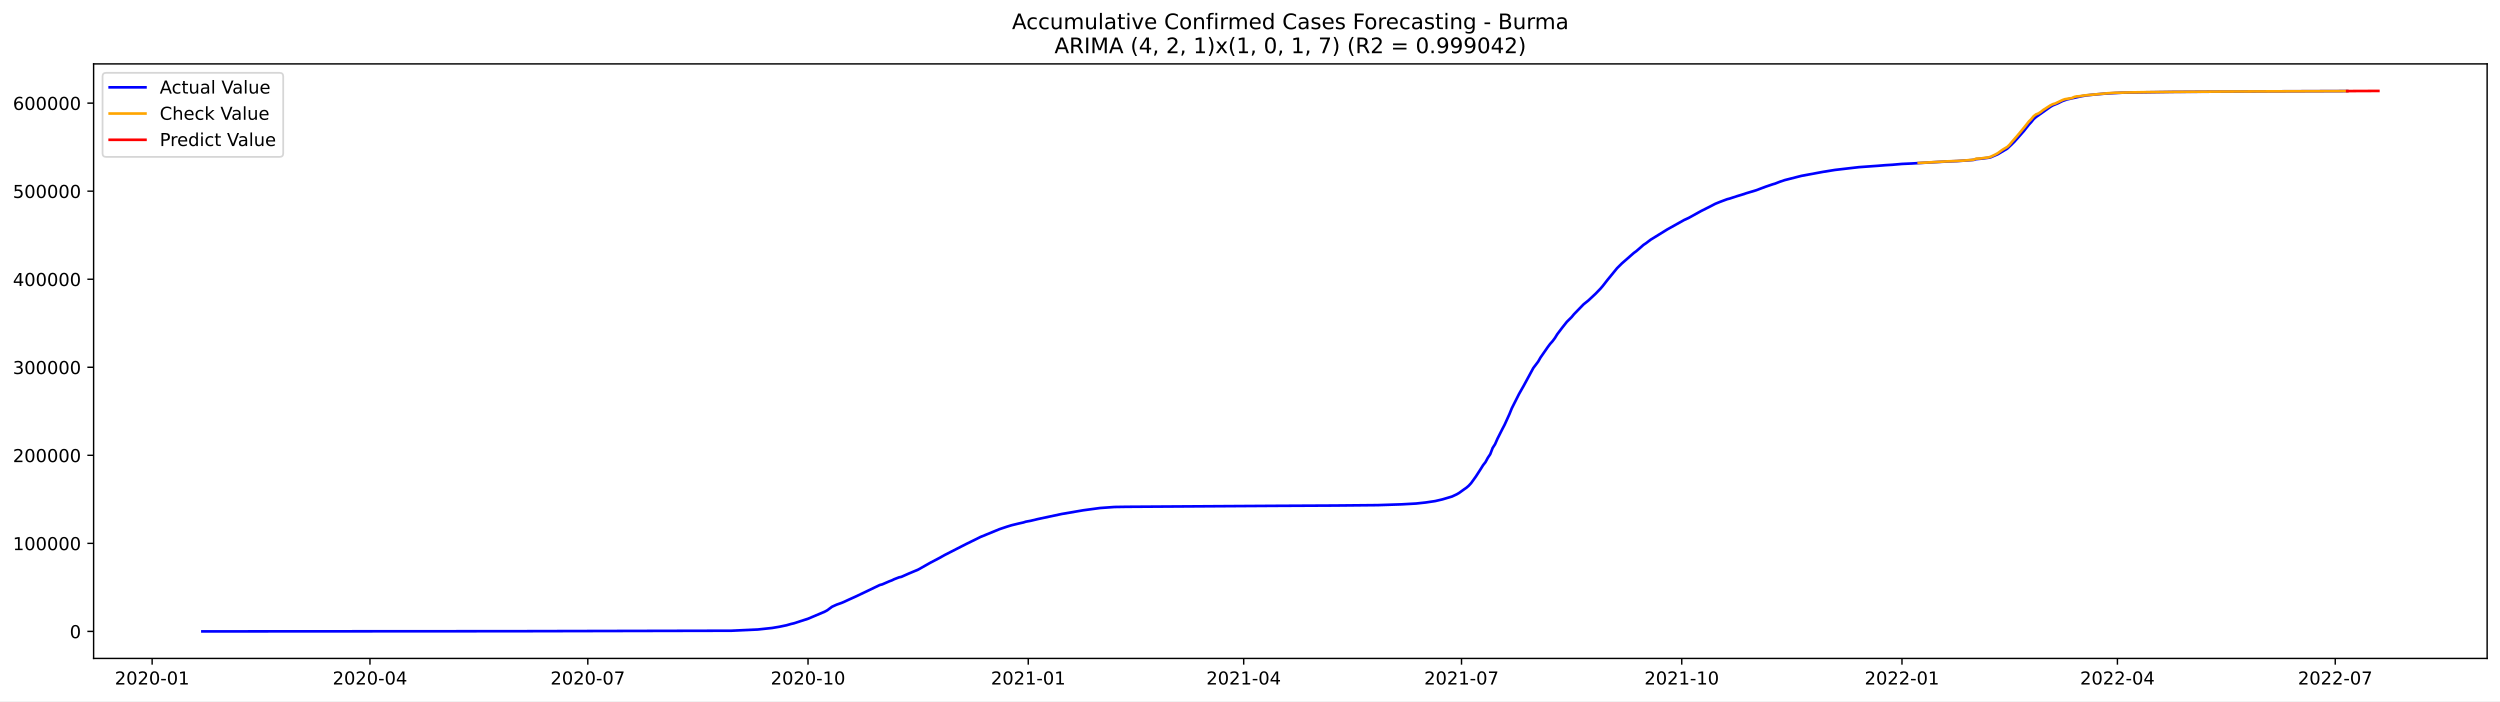
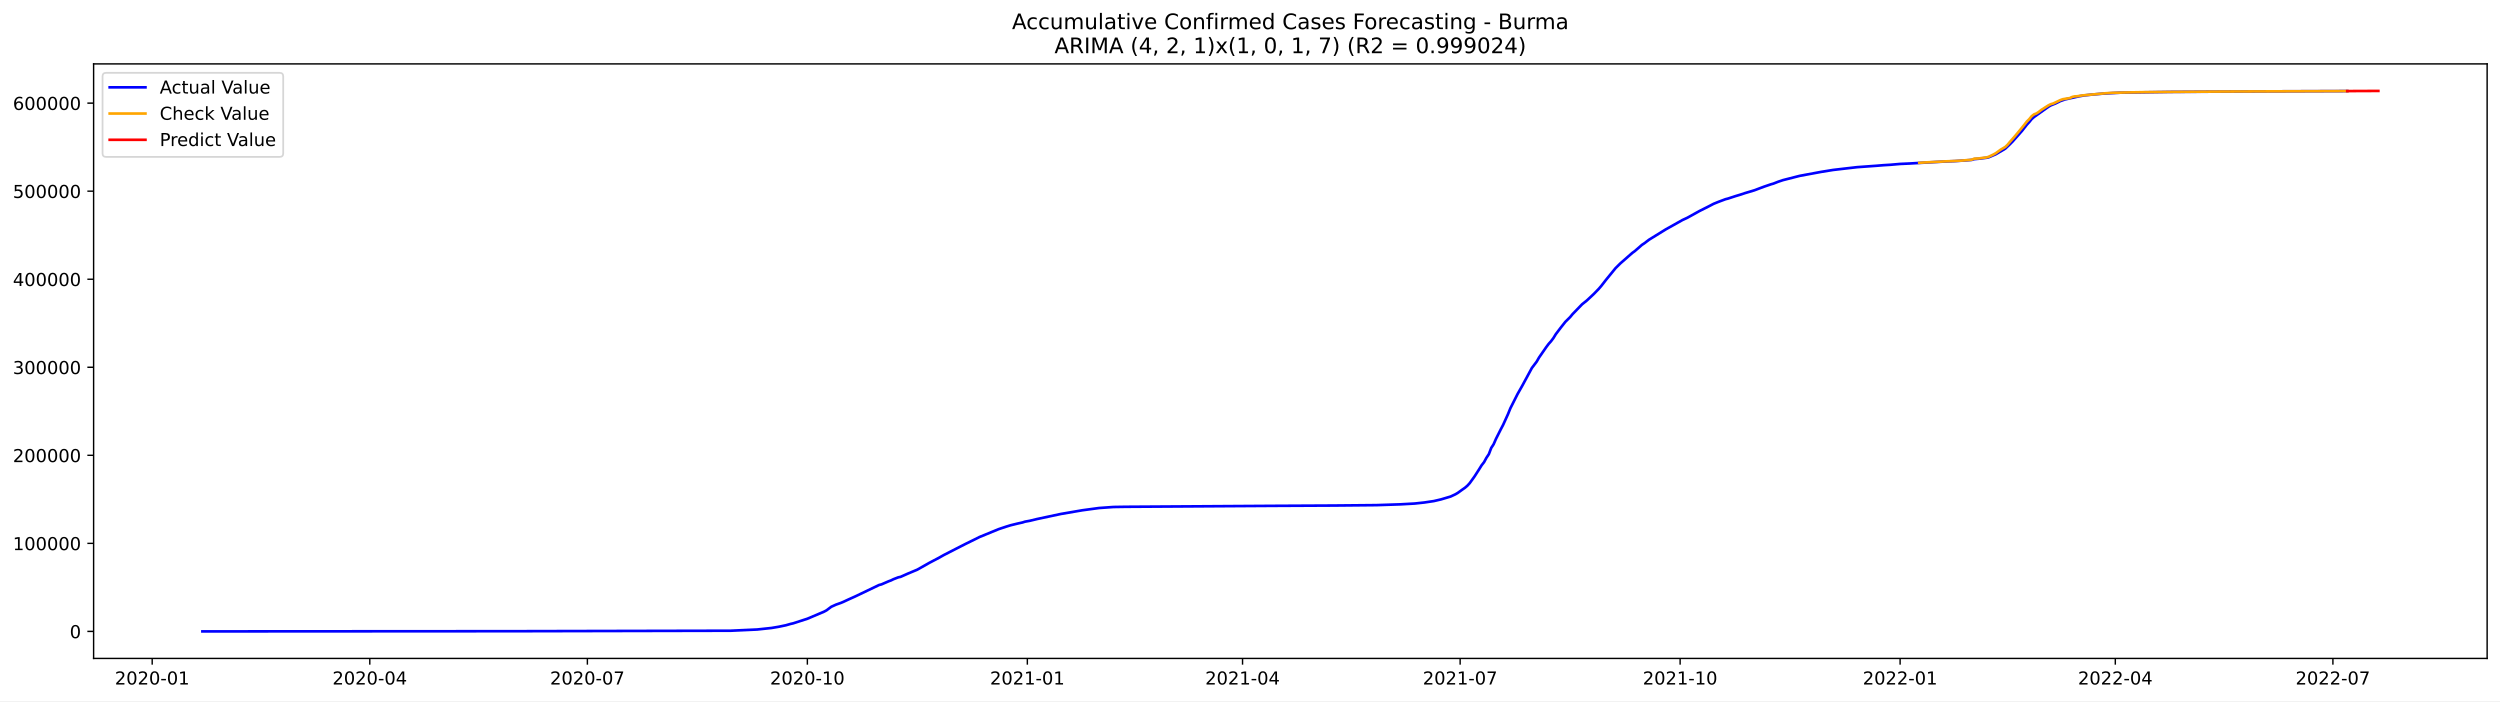
<svg xmlns="http://www.w3.org/2000/svg" xmlns:xlink="http://www.w3.org/1999/xlink" width="1398.775pt" height="392.274pt" viewBox="0 0 1398.775 392.274" version="1.1">
  <defs>
    <style type="text/css">*{stroke-linejoin: round; stroke-linecap: butt}</style>
  </defs>
  <g id="figure_1">
    <g id="patch_1">
      <path d="M 0 392.274  L 1398.775 392.274  L 1398.775 0  L 0 0  z " style="fill: #ffffff" />
    </g>
    <g id="axes_1">
      <g id="patch_2">
        <path d="M 52.375 368.396  L 1391.575 368.396  L 1391.575 35.755  L 52.375 35.755  z " style="fill: #ffffff" />
      </g>
      <g id="matplotlib.axis_1">
        <g id="xtick_1">
          <g id="line2d_1">
            <defs>
-               <path id="m32942de146" d="M 0 0  L 0 3.5  " style="stroke: #000000; stroke-width: 0.8" />
+               <path id="m2b3307a5b1" d="M 0 0  L 0 3.5  " style="stroke: #000000; stroke-width: 0.8" />
            </defs>
            <g>
-               <use xlink:href="#m32942de146" x="85.122" y="368.396" style="stroke: #000000; stroke-width: 0.8" />
+               <use xlink:href="#m2b3307a5b1" x="85.153" y="368.396" style="stroke: #000000; stroke-width: 0.8" />
            </g>
          </g>
          <g id="text_1">
-             <g transform="translate(64.23031 382.9939)scale(0.1 -0.1)">
+             <g transform="translate(64.26122 382.9939)scale(0.1 -0.1)">
              <defs>
                <path id="DejaVuSans-32" d="M 1228 531  L 3431 531  L 3431 0  L 469 0  L 469 531  Q 828 903 1448 1529  Q 2069 2156 2228 2338  Q 2531 2678 2651 2914  Q 2772 3150 2772 3378  Q 2772 3750 2511 3984  Q 2250 4219 1831 4219  Q 1534 4219 1204 4116  Q 875 4013 500 3803  L 500 4441  Q 881 4594 1212 4672  Q 1544 4750 1819 4750  Q 2544 4750 2975 4387  Q 3406 4025 3406 3419  Q 3406 3131 3298 2873  Q 3191 2616 2906 2266  Q 2828 2175 2409 1742  Q 1991 1309 1228 531  z " transform="scale(0.015625)" />
                <path id="DejaVuSans-30" d="M 2034 4250  Q 1547 4250 1301 3770  Q 1056 3291 1056 2328  Q 1056 1369 1301 889  Q 1547 409 2034 409  Q 2525 409 2770 889  Q 3016 1369 3016 2328  Q 3016 3291 2770 3770  Q 2525 4250 2034 4250  z M 2034 4750  Q 2819 4750 3233 4129  Q 3647 3509 3647 2328  Q 3647 1150 3233 529  Q 2819 -91 2034 -91  Q 1250 -91 836 529  Q 422 1150 422 2328  Q 422 3509 836 4129  Q 1250 4750 2034 4750  z " transform="scale(0.015625)" />
                <path id="DejaVuSans-2d" d="M 313 2009  L 1997 2009  L 1997 1497  L 313 1497  L 313 2009  z " transform="scale(0.015625)" />
                <path id="DejaVuSans-31" d="M 794 531  L 1825 531  L 1825 4091  L 703 3866  L 703 4441  L 1819 4666  L 2450 4666  L 2450 531  L 3481 531  L 3481 0  L 794 0  L 794 531  z " transform="scale(0.015625)" />
              </defs>
              <use xlink:href="#DejaVuSans-32" />
              <use xlink:href="#DejaVuSans-30" x="63.623" />
              <use xlink:href="#DejaVuSans-32" x="127.246" />
              <use xlink:href="#DejaVuSans-30" x="190.869" />
              <use xlink:href="#DejaVuSans-2d" x="254.492" />
              <use xlink:href="#DejaVuSans-30" x="290.576" />
              <use xlink:href="#DejaVuSans-31" x="354.199" />
            </g>
          </g>
        </g>
        <g id="xtick_2">
          <g id="line2d_2">
            <g>
-               <use xlink:href="#m32942de146" x="207.001" y="368.396" style="stroke: #000000; stroke-width: 0.8" />
+               <use xlink:href="#m2b3307a5b1" x="206.898" y="368.396" style="stroke: #000000; stroke-width: 0.8" />
            </g>
          </g>
          <g id="text_2">
-             <g transform="translate(186.1097 382.9939)scale(0.1 -0.1)">
+             <g transform="translate(186.0067 382.9939)scale(0.1 -0.1)">
              <defs>
                <path id="DejaVuSans-34" d="M 2419 4116  L 825 1625  L 2419 1625  L 2419 4116  z M 2253 4666  L 3047 4666  L 3047 1625  L 3713 1625  L 3713 1100  L 3047 1100  L 3047 0  L 2419 0  L 2419 1100  L 313 1100  L 313 1709  L 2253 4666  z " transform="scale(0.015625)" />
              </defs>
              <use xlink:href="#DejaVuSans-32" />
              <use xlink:href="#DejaVuSans-30" x="63.623" />
              <use xlink:href="#DejaVuSans-32" x="127.246" />
              <use xlink:href="#DejaVuSans-30" x="190.869" />
              <use xlink:href="#DejaVuSans-2d" x="254.492" />
              <use xlink:href="#DejaVuSans-30" x="290.576" />
              <use xlink:href="#DejaVuSans-34" x="354.199" />
            </g>
          </g>
        </g>
        <g id="xtick_3">
          <g id="line2d_3">
            <g>
-               <use xlink:href="#m32942de146" x="328.88" y="368.396" style="stroke: #000000; stroke-width: 0.8" />
+               <use xlink:href="#m2b3307a5b1" x="328.644" y="368.396" style="stroke: #000000; stroke-width: 0.8" />
            </g>
          </g>
          <g id="text_3">
-             <g transform="translate(307.9891 382.9939)scale(0.1 -0.1)">
+             <g transform="translate(307.7521 382.9939)scale(0.1 -0.1)">
              <defs>
                <path id="DejaVuSans-37" d="M 525 4666  L 3525 4666  L 3525 4397  L 1831 0  L 1172 0  L 2766 4134  L 525 4134  L 525 4666  z " transform="scale(0.015625)" />
              </defs>
              <use xlink:href="#DejaVuSans-32" />
              <use xlink:href="#DejaVuSans-30" x="63.623" />
              <use xlink:href="#DejaVuSans-32" x="127.246" />
              <use xlink:href="#DejaVuSans-30" x="190.869" />
              <use xlink:href="#DejaVuSans-2d" x="254.492" />
              <use xlink:href="#DejaVuSans-30" x="290.576" />
              <use xlink:href="#DejaVuSans-37" x="354.199" />
            </g>
          </g>
        </g>
        <g id="xtick_4">
          <g id="line2d_4">
            <g>
-               <use xlink:href="#m32942de146" x="452.099" y="368.396" style="stroke: #000000; stroke-width: 0.8" />
+               <use xlink:href="#m2b3307a5b1" x="451.727" y="368.396" style="stroke: #000000; stroke-width: 0.8" />
            </g>
          </g>
          <g id="text_4">
-             <g transform="translate(431.2078 382.9939)scale(0.1 -0.1)">
+             <g transform="translate(430.8354 382.9939)scale(0.1 -0.1)">
              <use xlink:href="#DejaVuSans-32" />
              <use xlink:href="#DejaVuSans-30" x="63.623" />
              <use xlink:href="#DejaVuSans-32" x="127.246" />
              <use xlink:href="#DejaVuSans-30" x="190.869" />
              <use xlink:href="#DejaVuSans-2d" x="254.492" />
              <use xlink:href="#DejaVuSans-31" x="290.576" />
              <use xlink:href="#DejaVuSans-30" x="354.199" />
            </g>
          </g>
        </g>
        <g id="xtick_5">
          <g id="line2d_5">
            <g>
-               <use xlink:href="#m32942de146" x="575.318" y="368.396" style="stroke: #000000; stroke-width: 0.8" />
+               <use xlink:href="#m2b3307a5b1" x="574.81" y="368.396" style="stroke: #000000; stroke-width: 0.8" />
            </g>
          </g>
          <g id="text_5">
-             <g transform="translate(554.4265 382.9939)scale(0.1 -0.1)">
+             <g transform="translate(553.9188 382.9939)scale(0.1 -0.1)">
              <use xlink:href="#DejaVuSans-32" />
              <use xlink:href="#DejaVuSans-30" x="63.623" />
              <use xlink:href="#DejaVuSans-32" x="127.246" />
              <use xlink:href="#DejaVuSans-31" x="190.869" />
              <use xlink:href="#DejaVuSans-2d" x="254.492" />
              <use xlink:href="#DejaVuSans-30" x="290.576" />
              <use xlink:href="#DejaVuSans-31" x="354.199" />
            </g>
          </g>
        </g>
        <g id="xtick_6">
          <g id="line2d_6">
            <g>
-               <use xlink:href="#m32942de146" x="695.858" y="368.396" style="stroke: #000000; stroke-width: 0.8" />
+               <use xlink:href="#m2b3307a5b1" x="695.218" y="368.396" style="stroke: #000000; stroke-width: 0.8" />
            </g>
          </g>
          <g id="text_6">
-             <g transform="translate(674.9666 382.9939)scale(0.1 -0.1)">
+             <g transform="translate(674.3264 382.9939)scale(0.1 -0.1)">
              <use xlink:href="#DejaVuSans-32" />
              <use xlink:href="#DejaVuSans-30" x="63.623" />
              <use xlink:href="#DejaVuSans-32" x="127.246" />
              <use xlink:href="#DejaVuSans-31" x="190.869" />
              <use xlink:href="#DejaVuSans-2d" x="254.492" />
              <use xlink:href="#DejaVuSans-30" x="290.576" />
              <use xlink:href="#DejaVuSans-34" x="354.199" />
            </g>
          </g>
        </g>
        <g id="xtick_7">
          <g id="line2d_7">
            <g>
-               <use xlink:href="#m32942de146" x="817.737" y="368.396" style="stroke: #000000; stroke-width: 0.8" />
+               <use xlink:href="#m2b3307a5b1" x="816.963" y="368.396" style="stroke: #000000; stroke-width: 0.8" />
            </g>
          </g>
          <g id="text_7">
-             <g transform="translate(796.846 382.9939)scale(0.1 -0.1)">
+             <g transform="translate(796.0718 382.9939)scale(0.1 -0.1)">
              <use xlink:href="#DejaVuSans-32" />
              <use xlink:href="#DejaVuSans-30" x="63.623" />
              <use xlink:href="#DejaVuSans-32" x="127.246" />
              <use xlink:href="#DejaVuSans-31" x="190.869" />
              <use xlink:href="#DejaVuSans-2d" x="254.492" />
              <use xlink:href="#DejaVuSans-30" x="290.576" />
              <use xlink:href="#DejaVuSans-37" x="354.199" />
            </g>
          </g>
        </g>
        <g id="xtick_8">
          <g id="line2d_8">
            <g>
-               <use xlink:href="#m32942de146" x="940.956" y="368.396" style="stroke: #000000; stroke-width: 0.8" />
+               <use xlink:href="#m2b3307a5b1" x="940.047" y="368.396" style="stroke: #000000; stroke-width: 0.8" />
            </g>
          </g>
          <g id="text_8">
-             <g transform="translate(920.0647 382.9939)scale(0.1 -0.1)">
+             <g transform="translate(919.1551 382.9939)scale(0.1 -0.1)">
              <use xlink:href="#DejaVuSans-32" />
              <use xlink:href="#DejaVuSans-30" x="63.623" />
              <use xlink:href="#DejaVuSans-32" x="127.246" />
              <use xlink:href="#DejaVuSans-31" x="190.869" />
              <use xlink:href="#DejaVuSans-2d" x="254.492" />
              <use xlink:href="#DejaVuSans-31" x="290.576" />
              <use xlink:href="#DejaVuSans-30" x="354.199" />
            </g>
          </g>
        </g>
        <g id="xtick_9">
          <g id="line2d_9">
            <g>
-               <use xlink:href="#m32942de146" x="1064.175" y="368.396" style="stroke: #000000; stroke-width: 0.8" />
+               <use xlink:href="#m2b3307a5b1" x="1063.13" y="368.396" style="stroke: #000000; stroke-width: 0.8" />
            </g>
          </g>
          <g id="text_9">
-             <g transform="translate(1043.283 382.9939)scale(0.1 -0.1)">
+             <g transform="translate(1042.238 382.9939)scale(0.1 -0.1)">
              <use xlink:href="#DejaVuSans-32" />
              <use xlink:href="#DejaVuSans-30" x="63.623" />
              <use xlink:href="#DejaVuSans-32" x="127.246" />
              <use xlink:href="#DejaVuSans-32" x="190.869" />
              <use xlink:href="#DejaVuSans-2d" x="254.492" />
              <use xlink:href="#DejaVuSans-30" x="290.576" />
              <use xlink:href="#DejaVuSans-31" x="354.199" />
            </g>
          </g>
        </g>
        <g id="xtick_10">
          <g id="line2d_10">
            <g>
-               <use xlink:href="#m32942de146" x="1184.715" y="368.396" style="stroke: #000000; stroke-width: 0.8" />
+               <use xlink:href="#m2b3307a5b1" x="1183.537" y="368.396" style="stroke: #000000; stroke-width: 0.8" />
            </g>
          </g>
          <g id="text_10">
-             <g transform="translate(1163.823 382.9939)scale(0.1 -0.1)">
+             <g transform="translate(1162.646 382.9939)scale(0.1 -0.1)">
              <use xlink:href="#DejaVuSans-32" />
              <use xlink:href="#DejaVuSans-30" x="63.623" />
              <use xlink:href="#DejaVuSans-32" x="127.246" />
              <use xlink:href="#DejaVuSans-32" x="190.869" />
              <use xlink:href="#DejaVuSans-2d" x="254.492" />
              <use xlink:href="#DejaVuSans-30" x="290.576" />
              <use xlink:href="#DejaVuSans-34" x="354.199" />
            </g>
          </g>
        </g>
        <g id="xtick_11">
          <g id="line2d_11">
            <g>
-               <use xlink:href="#m32942de146" x="1306.594" y="368.396" style="stroke: #000000; stroke-width: 0.8" />
+               <use xlink:href="#m2b3307a5b1" x="1305.283" y="368.396" style="stroke: #000000; stroke-width: 0.8" />
            </g>
          </g>
          <g id="text_11">
-             <g transform="translate(1285.703 382.9939)scale(0.1 -0.1)">
+             <g transform="translate(1284.391 382.9939)scale(0.1 -0.1)">
              <use xlink:href="#DejaVuSans-32" />
              <use xlink:href="#DejaVuSans-30" x="63.623" />
              <use xlink:href="#DejaVuSans-32" x="127.246" />
              <use xlink:href="#DejaVuSans-32" x="190.869" />
              <use xlink:href="#DejaVuSans-2d" x="254.492" />
              <use xlink:href="#DejaVuSans-30" x="290.576" />
              <use xlink:href="#DejaVuSans-37" x="354.199" />
            </g>
          </g>
        </g>
      </g>
      <g id="matplotlib.axis_2">
        <g id="ytick_1">
          <g id="line2d_12">
            <defs>
-               <path id="m9172e435a5" d="M 0 0  L -3.5 0  " style="stroke: #000000; stroke-width: 0.8" />
+               <path id="mbc7d81b8b7" d="M 0 0  L -3.5 0  " style="stroke: #000000; stroke-width: 0.8" />
            </defs>
            <g>
-               <use xlink:href="#m9172e435a5" x="52.375" y="353.276" style="stroke: #000000; stroke-width: 0.8" />
+               <use xlink:href="#mbc7d81b8b7" x="52.375" y="353.276" style="stroke: #000000; stroke-width: 0.8" />
            </g>
          </g>
          <g id="text_12">
            <g transform="translate(39.0125 357.0747)scale(0.1 -0.1)">
              <use xlink:href="#DejaVuSans-30" />
            </g>
          </g>
        </g>
        <g id="ytick_2">
          <g id="line2d_13">
            <g>
-               <use xlink:href="#m9172e435a5" x="52.375" y="304.013" style="stroke: #000000; stroke-width: 0.8" />
+               <use xlink:href="#mbc7d81b8b7" x="52.375" y="304.014" style="stroke: #000000; stroke-width: 0.8" />
            </g>
          </g>
          <g id="text_13">
-             <g transform="translate(7.2 307.8123)scale(0.1 -0.1)">
+             <g transform="translate(7.2 307.813)scale(0.1 -0.1)">
              <use xlink:href="#DejaVuSans-31" />
              <use xlink:href="#DejaVuSans-30" x="63.623" />
              <use xlink:href="#DejaVuSans-30" x="127.246" />
              <use xlink:href="#DejaVuSans-30" x="190.869" />
              <use xlink:href="#DejaVuSans-30" x="254.492" />
              <use xlink:href="#DejaVuSans-30" x="318.115" />
            </g>
          </g>
        </g>
        <g id="ytick_3">
          <g id="line2d_14">
            <g>
-               <use xlink:href="#m9172e435a5" x="52.375" y="254.751" style="stroke: #000000; stroke-width: 0.8" />
+               <use xlink:href="#mbc7d81b8b7" x="52.375" y="254.752" style="stroke: #000000; stroke-width: 0.8" />
            </g>
          </g>
          <g id="text_14">
-             <g transform="translate(7.2 258.5498)scale(0.1 -0.1)">
+             <g transform="translate(7.2 258.5514)scale(0.1 -0.1)">
              <use xlink:href="#DejaVuSans-32" />
              <use xlink:href="#DejaVuSans-30" x="63.623" />
              <use xlink:href="#DejaVuSans-30" x="127.246" />
              <use xlink:href="#DejaVuSans-30" x="190.869" />
              <use xlink:href="#DejaVuSans-30" x="254.492" />
              <use xlink:href="#DejaVuSans-30" x="318.115" />
            </g>
          </g>
        </g>
        <g id="ytick_4">
          <g id="line2d_15">
            <g>
-               <use xlink:href="#m9172e435a5" x="52.375" y="205.488" style="stroke: #000000; stroke-width: 0.8" />
+               <use xlink:href="#mbc7d81b8b7" x="52.375" y="205.49" style="stroke: #000000; stroke-width: 0.8" />
            </g>
          </g>
          <g id="text_15">
-             <g transform="translate(7.2 209.2874)scale(0.1 -0.1)">
+             <g transform="translate(7.2 209.2897)scale(0.1 -0.1)">
              <defs>
                <path id="DejaVuSans-33" d="M 2597 2516  Q 3050 2419 3304 2112  Q 3559 1806 3559 1356  Q 3559 666 3084 287  Q 2609 -91 1734 -91  Q 1441 -91 1130 -33  Q 819 25 488 141  L 488 750  Q 750 597 1062 519  Q 1375 441 1716 441  Q 2309 441 2620 675  Q 2931 909 2931 1356  Q 2931 1769 2642 2001  Q 2353 2234 1838 2234  L 1294 2234  L 1294 2753  L 1863 2753  Q 2328 2753 2575 2939  Q 2822 3125 2822 3475  Q 2822 3834 2567 4026  Q 2313 4219 1838 4219  Q 1578 4219 1281 4162  Q 984 4106 628 3988  L 628 4550  Q 988 4650 1302 4700  Q 1616 4750 1894 4750  Q 2613 4750 3031 4423  Q 3450 4097 3450 3541  Q 3450 3153 3228 2886  Q 3006 2619 2597 2516  z " transform="scale(0.015625)" />
              </defs>
              <use xlink:href="#DejaVuSans-33" />
              <use xlink:href="#DejaVuSans-30" x="63.623" />
              <use xlink:href="#DejaVuSans-30" x="127.246" />
              <use xlink:href="#DejaVuSans-30" x="190.869" />
              <use xlink:href="#DejaVuSans-30" x="254.492" />
              <use xlink:href="#DejaVuSans-30" x="318.115" />
            </g>
          </g>
        </g>
        <g id="ytick_5">
          <g id="line2d_16">
            <g>
-               <use xlink:href="#m9172e435a5" x="52.375" y="156.226" style="stroke: #000000; stroke-width: 0.8" />
+               <use xlink:href="#mbc7d81b8b7" x="52.375" y="156.229" style="stroke: #000000; stroke-width: 0.8" />
            </g>
          </g>
          <g id="text_16">
-             <g transform="translate(7.2 160.0249)scale(0.1 -0.1)">
+             <g transform="translate(7.2 160.028)scale(0.1 -0.1)">
              <use xlink:href="#DejaVuSans-34" />
              <use xlink:href="#DejaVuSans-30" x="63.623" />
              <use xlink:href="#DejaVuSans-30" x="127.246" />
              <use xlink:href="#DejaVuSans-30" x="190.869" />
              <use xlink:href="#DejaVuSans-30" x="254.492" />
              <use xlink:href="#DejaVuSans-30" x="318.115" />
            </g>
          </g>
        </g>
        <g id="ytick_6">
          <g id="line2d_17">
            <g>
-               <use xlink:href="#m9172e435a5" x="52.375" y="106.963" style="stroke: #000000; stroke-width: 0.8" />
+               <use xlink:href="#mbc7d81b8b7" x="52.375" y="106.967" style="stroke: #000000; stroke-width: 0.8" />
            </g>
          </g>
          <g id="text_17">
-             <g transform="translate(7.2 110.7625)scale(0.1 -0.1)">
+             <g transform="translate(7.2 110.7664)scale(0.1 -0.1)">
              <defs>
                <path id="DejaVuSans-35" d="M 691 4666  L 3169 4666  L 3169 4134  L 1269 4134  L 1269 2991  Q 1406 3038 1543 3061  Q 1681 3084 1819 3084  Q 2600 3084 3056 2656  Q 3513 2228 3513 1497  Q 3513 744 3044 326  Q 2575 -91 1722 -91  Q 1428 -91 1123 -41  Q 819 9 494 109  L 494 744  Q 775 591 1075 516  Q 1375 441 1709 441  Q 2250 441 2565 725  Q 2881 1009 2881 1497  Q 2881 1984 2565 2268  Q 2250 2553 1709 2553  Q 1456 2553 1204 2497  Q 953 2441 691 2322  L 691 4666  z " transform="scale(0.015625)" />
              </defs>
              <use xlink:href="#DejaVuSans-35" />
              <use xlink:href="#DejaVuSans-30" x="63.623" />
              <use xlink:href="#DejaVuSans-30" x="127.246" />
              <use xlink:href="#DejaVuSans-30" x="190.869" />
              <use xlink:href="#DejaVuSans-30" x="254.492" />
              <use xlink:href="#DejaVuSans-30" x="318.115" />
            </g>
          </g>
        </g>
        <g id="ytick_7">
          <g id="line2d_18">
            <g>
-               <use xlink:href="#m9172e435a5" x="52.375" y="57.701" style="stroke: #000000; stroke-width: 0.8" />
+               <use xlink:href="#mbc7d81b8b7" x="52.375" y="57.705" style="stroke: #000000; stroke-width: 0.8" />
            </g>
          </g>
          <g id="text_18">
-             <g transform="translate(7.2 61.50006)scale(0.1 -0.1)">
+             <g transform="translate(7.2 61.50471)scale(0.1 -0.1)">
              <defs>
                <path id="DejaVuSans-36" d="M 2113 2584  Q 1688 2584 1439 2293  Q 1191 2003 1191 1497  Q 1191 994 1439 701  Q 1688 409 2113 409  Q 2538 409 2786 701  Q 3034 994 3034 1497  Q 3034 2003 2786 2293  Q 2538 2584 2113 2584  z M 3366 4563  L 3366 3988  Q 3128 4100 2886 4159  Q 2644 4219 2406 4219  Q 1781 4219 1451 3797  Q 1122 3375 1075 2522  Q 1259 2794 1537 2939  Q 1816 3084 2150 3084  Q 2853 3084 3261 2657  Q 3669 2231 3669 1497  Q 3669 778 3244 343  Q 2819 -91 2113 -91  Q 1303 -91 875 529  Q 447 1150 447 2328  Q 447 3434 972 4092  Q 1497 4750 2381 4750  Q 2619 4750 2861 4703  Q 3103 4656 3366 4563  z " transform="scale(0.015625)" />
              </defs>
              <use xlink:href="#DejaVuSans-36" />
              <use xlink:href="#DejaVuSans-30" x="63.623" />
              <use xlink:href="#DejaVuSans-30" x="127.246" />
              <use xlink:href="#DejaVuSans-30" x="190.869" />
              <use xlink:href="#DejaVuSans-30" x="254.492" />
              <use xlink:href="#DejaVuSans-30" x="318.115" />
            </g>
          </g>
        </g>
      </g>
      <g id="line2d_19">
-         <path d="M 113.248 353.276  L 287.361 353.165  L 409.241 352.894  L 423.973 352.216  L 432.009 351.357  L 436.027 350.683  L 440.045 349.847  L 442.724 349.081  L 444.063 348.787  L 452.099 346.19  L 461.475 342.219  L 462.814 341.499  L 465.493 339.495  L 468.171 338.281  L 470.85 337.339  L 472.189 336.778  L 474.868 335.529  L 478.886 333.72  L 492.279 327.311  L 493.619 326.967  L 497.637 325.225  L 498.976 324.735  L 500.315 324.074  L 502.994 323.04  L 504.333 322.745  L 508.351 320.96  L 513.709 318.712  L 520.405 314.926  L 525.763 312.109  L 528.441 310.598  L 535.138 307.166  L 540.495 304.429  L 545.853 301.803  L 548.531 300.459  L 559.246 296.065  L 563.264 294.718  L 565.943 293.892  L 569.961 292.912  L 572.639 292.318  L 573.979 291.88  L 576.657 291.394  L 580.675 290.425  L 594.069 287.57  L 606.123 285.503  L 615.498 284.237  L 623.534 283.666  L 630.231 283.558  L 713.269 283.025  L 746.753 282.856  L 770.861 282.626  L 784.254 282.181  L 792.29 281.732  L 794.969 281.438  L 797.647 281.152  L 803.005 280.356  L 807.023 279.418  L 812.38 277.825  L 815.059 276.575  L 816.398 275.797  L 819.077 273.86  L 820.416 272.935  L 821.755 271.793  L 823.095 270.33  L 825.773 266.612  L 828.452 262.448  L 829.791 260.292  L 831.131 258.587  L 832.47 256.117  L 833.809 254.123  L 835.149 250.634  L 836.488 248.571  L 837.827 245.519  L 840.506 240.208  L 841.845 237.652  L 844.524 231.763  L 845.863 228.462  L 849.881 220.501  L 852.56 215.775  L 857.917 205.89  L 860.596 202.358  L 861.935 200.036  L 865.953 194.238  L 867.293 192.439  L 868.632 190.948  L 869.971 189.169  L 871.311 186.985  L 873.989 183.453  L 876.668 180.066  L 879.347 177.416  L 880.686 175.787  L 886.043 170.26  L 888.722 168.112  L 892.74 164.347  L 895.419 161.579  L 896.758 160.019  L 899.437 156.579  L 904.794 150.025  L 907.473 147.373  L 914.169 141.506  L 915.509 140.544  L 918.187 138.232  L 919.527 137.038  L 920.866 136.156  L 923.545 134.121  L 932.92 128.333  L 942.295 123.087  L 944.974 121.849  L 951.671 118.13  L 957.028 115.435  L 959.707 114.034  L 962.385 112.947  L 966.403 111.446  L 967.743 111.109  L 971.761 109.789  L 974.439 108.984  L 977.118 108.096  L 979.797 107.298  L 982.475 106.495  L 987.833 104.481  L 991.851 103.113  L 993.19 102.731  L 995.869 101.68  L 998.547 100.782  L 1007.923 98.394  L 1019.977 96.16  L 1026.673 95.08  L 1034.709 94.143  L 1040.067 93.527  L 1046.763 93.045  L 1050.781 92.757  L 1054.799 92.429  L 1058.817 92.185  L 1064.175 91.719  L 1069.532 91.479  L 1078.907 90.927  L 1089.622 90.346  L 1094.979 90.134  L 1101.676 89.682  L 1104.355 89.459  L 1105.694 89.035  L 1108.373 88.783  L 1112.391 88.292  L 1113.73 88.042  L 1117.748 86.32  L 1123.106 83.141  L 1125.784 80.576  L 1127.124 79.25  L 1132.481 73.187  L 1135.16 69.766  L 1136.499 68.319  L 1137.838 66.648  L 1139.178 65.465  L 1147.214 59.76  L 1148.553 58.973  L 1151.232 57.889  L 1153.91 56.557  L 1156.589 55.622  L 1164.625 53.837  L 1167.304 53.384  L 1171.322 52.948  L 1178.018 52.352  L 1187.394 51.851  L 1215.52 51.42  L 1269.093 51.114  L 1313.291 50.96  L 1313.291 50.96  " clip-path="url(#pf30177e660)" style="fill: none; stroke: #0000ff; stroke-width: 1.5; stroke-linecap: square" />
+         <path d="M 113.248 353.276  L 287.17 353.165  L 408.915 352.894  L 423.632 352.216  L 431.659 351.357  L 435.673 350.683  L 439.686 349.847  L 442.362 349.081  L 443.7 348.787  L 451.727 346.19  L 461.092 342.219  L 462.43 341.499  L 465.105 339.495  L 467.781 338.282  L 470.457 337.339  L 471.795 336.779  L 474.471 335.529  L 478.484 333.721  L 491.863 327.312  L 493.201 326.967  L 497.214 325.226  L 498.552 324.736  L 499.89 324.075  L 502.566 323.04  L 503.903 322.746  L 507.917 320.961  L 513.269 318.713  L 519.958 314.926  L 525.309 312.109  L 527.985 310.599  L 534.674 307.167  L 540.026 304.43  L 545.377 301.803  L 548.053 300.46  L 558.756 296.066  L 562.769 294.719  L 565.445 293.893  L 569.459 292.913  L 572.134 292.319  L 573.472 291.881  L 576.148 291.395  L 580.162 290.425  L 593.54 287.571  L 605.581 285.504  L 614.946 284.238  L 622.973 283.667  L 629.663 283.559  L 712.61 283.026  L 746.057 282.857  L 770.138 282.627  L 783.517 282.183  L 791.544 281.733  L 794.22 281.439  L 796.895 281.153  L 802.247 280.357  L 806.26 279.419  L 811.612 277.826  L 814.287 276.577  L 815.625 275.798  L 818.301 273.861  L 819.639 272.936  L 820.977 271.794  L 822.315 270.332  L 824.99 266.613  L 827.666 262.449  L 829.004 260.293  L 830.342 258.588  L 831.68 256.118  L 833.018 254.125  L 834.355 250.635  L 835.693 248.572  L 837.031 245.521  L 839.707 240.21  L 841.045 237.653  L 843.72 231.765  L 845.058 228.464  L 849.072 220.503  L 851.748 215.777  L 857.099 205.892  L 859.775 202.36  L 861.113 200.039  L 865.126 194.24  L 866.464 192.442  L 867.802 190.95  L 869.14 189.172  L 870.478 186.987  L 873.153 183.456  L 875.829 180.069  L 878.505 177.419  L 879.843 175.79  L 885.194 170.262  L 887.87 168.115  L 891.883 164.35  L 894.559 161.582  L 895.897 160.022  L 898.573 156.583  L 903.924 150.028  L 906.6 147.376  L 913.289 141.509  L 914.627 140.547  L 917.303 138.235  L 918.641 137.041  L 919.979 136.159  L 922.654 134.125  L 932.019 128.337  L 941.384 123.091  L 944.06 121.853  L 950.749 118.133  L 956.101 115.439  L 958.777 114.038  L 961.452 112.951  L 965.466 111.449  L 966.804 111.113  L 970.817 109.793  L 973.493 108.988  L 976.169 108.1  L 978.845 107.302  L 981.52 106.499  L 986.872 104.485  L 990.885 103.117  L 992.223 102.735  L 994.899 101.684  L 997.575 100.786  L 1006.94 98.398  L 1018.98 96.164  L 1025.67 95.084  L 1033.697 94.147  L 1039.048 93.532  L 1045.738 93.049  L 1049.751 92.761  L 1053.765 92.433  L 1057.778 92.189  L 1063.13 91.723  L 1068.481 91.483  L 1077.846 90.931  L 1088.549 90.35  L 1093.901 90.138  L 1100.59 89.686  L 1103.266 89.464  L 1104.604 89.039  L 1107.279 88.788  L 1111.293 88.296  L 1112.631 88.046  L 1116.644 86.325  L 1121.996 83.146  L 1124.672 80.581  L 1126.009 79.255  L 1131.361 73.191  L 1134.037 69.771  L 1135.374 68.323  L 1136.712 66.653  L 1138.05 65.47  L 1146.077 59.764  L 1147.415 58.978  L 1150.091 57.893  L 1152.767 56.562  L 1155.442 55.627  L 1163.47 53.841  L 1166.145 53.389  L 1170.159 52.953  L 1176.848 52.357  L 1186.213 51.856  L 1214.308 51.425  L 1267.823 51.119  L 1313.31 50.959  L 1313.31 50.959  " clip-path="url(#pc25874ad04)" style="fill: none; stroke: #0000ff; stroke-width: 1.5; stroke-linecap: square" />
      </g>
      <g id="line2d_20">
-         <path d="M 1073.55 91.183  L 1089.622 90.273  L 1093.64 90.126  L 1098.998 89.829  L 1101.676 89.585  L 1103.016 89.517  L 1104.355 89.32  L 1105.694 88.772  L 1108.373 88.648  L 1109.712 88.415  L 1112.391 88.111  L 1113.73 87.743  L 1116.409 86.45  L 1117.748 85.726  L 1120.427 83.787  L 1123.106 82.199  L 1124.445 80.895  L 1125.784 79.275  L 1128.463 76.24  L 1131.142 73.022  L 1133.82 69.721  L 1135.16 67.986  L 1136.499 66.677  L 1137.838 65.035  L 1139.178 63.988  L 1140.517 63.481  L 1141.856 62.615  L 1143.196 61.53  L 1147.214 58.963  L 1148.553 58.291  L 1149.892 57.92  L 1153.91 56.01  L 1155.25 55.52  L 1157.928 55.067  L 1159.268 54.87  L 1160.607 54.234  L 1161.946 53.92  L 1163.286 53.864  L 1165.964 53.417  L 1179.358 52.165  L 1183.376 51.907  L 1186.054 51.882  L 1188.733 51.773  L 1192.751 51.694  L 1200.787 51.553  L 1218.198 51.395  L 1246.324 51.205  L 1313.291 50.954  L 1313.291 50.954  " clip-path="url(#pf30177e660)" style="fill: none; stroke: #ffa500; stroke-width: 1.5; stroke-linecap: square" />
+         <path d="M 1073.833 91.103  L 1076.508 90.921  L 1079.184 90.773  L 1085.874 90.443  L 1088.549 90.277  L 1092.563 90.13  L 1097.914 89.833  L 1100.59 89.59  L 1101.928 89.522  L 1103.266 89.324  L 1104.604 88.777  L 1107.279 88.652  L 1108.617 88.419  L 1111.293 88.115  L 1112.631 87.747  L 1115.306 86.454  L 1116.644 85.73  L 1119.32 83.791  L 1121.996 82.203  L 1123.334 80.899  L 1124.672 79.279  L 1127.347 76.244  L 1130.023 73.026  L 1132.699 69.726  L 1134.037 67.991  L 1135.374 66.681  L 1136.712 65.039  L 1138.05 63.992  L 1139.388 63.485  L 1140.726 62.62  L 1142.064 61.535  L 1146.077 58.968  L 1147.415 58.295  L 1148.753 57.925  L 1152.767 56.014  L 1154.104 55.524  L 1156.78 55.072  L 1158.118 54.875  L 1159.456 54.239  L 1160.794 53.925  L 1162.132 53.869  L 1164.807 53.422  L 1178.186 52.169  L 1182.2 51.911  L 1184.875 51.887  L 1187.551 51.778  L 1191.565 51.699  L 1199.592 51.558  L 1216.984 51.4  L 1245.079 51.21  L 1313.31 50.951  L 1313.31 50.951  " clip-path="url(#pc25874ad04)" style="fill: none; stroke: #ffa500; stroke-width: 1.5; stroke-linecap: square" />
      </g>
      <g id="line2d_21">
-         <path d="M 1313.291 50.954  L 1314.63 50.946  L 1315.97 50.939  L 1317.309 50.935  L 1318.648 50.929  L 1319.988 50.923  L 1321.327 50.918  L 1322.666 50.912  L 1324.006 50.904  L 1325.345 50.898  L 1326.684 50.893  L 1328.024 50.887  L 1329.363 50.881  L 1330.702 50.876  " clip-path="url(#pf30177e660)" style="fill: none; stroke: #ff0000; stroke-width: 1.5; stroke-linecap: square" />
+         <path d="M 1313.31 50.951  L 1314.648 50.944  L 1315.986 50.94  L 1317.324 50.934  L 1318.662 50.928  L 1319.999 50.923  L 1321.337 50.917  L 1322.675 50.909  L 1324.013 50.903  L 1325.351 50.898  L 1326.689 50.893  L 1328.027 50.887  L 1329.364 50.881  L 1330.702 50.876  " clip-path="url(#pc25874ad04)" style="fill: none; stroke: #ff0000; stroke-width: 1.5; stroke-linecap: square" />
      </g>
      <g id="patch_3">
        <path d="M 52.375 368.396  L 52.375 35.755  " style="fill: none; stroke: #000000; stroke-width: 0.8; stroke-linejoin: miter; stroke-linecap: square" />
      </g>
      <g id="patch_4">
        <path d="M 1391.575 368.396  L 1391.575 35.755  " style="fill: none; stroke: #000000; stroke-width: 0.8; stroke-linejoin: miter; stroke-linecap: square" />
      </g>
      <g id="patch_5">
        <path d="M 52.375 368.396  L 1391.575 368.396  " style="fill: none; stroke: #000000; stroke-width: 0.8; stroke-linejoin: miter; stroke-linecap: square" />
      </g>
      <g id="patch_6">
        <path d="M 52.375 35.755  L 1391.575 35.755  " style="fill: none; stroke: #000000; stroke-width: 0.8; stroke-linejoin: miter; stroke-linecap: square" />
      </g>
      <g id="text_19">
        <g transform="translate(566.2019 16.31812)scale(0.12 -0.12)">
          <defs>
            <path id="DejaVuSans-41" d="M 2188 4044  L 1331 1722  L 3047 1722  L 2188 4044  z M 1831 4666  L 2547 4666  L 4325 0  L 3669 0  L 3244 1197  L 1141 1197  L 716 0  L 50 0  L 1831 4666  z " transform="scale(0.015625)" />
            <path id="DejaVuSans-63" d="M 3122 3366  L 3122 2828  Q 2878 2963 2633 3030  Q 2388 3097 2138 3097  Q 1578 3097 1268 2742  Q 959 2388 959 1747  Q 959 1106 1268 751  Q 1578 397 2138 397  Q 2388 397 2633 464  Q 2878 531 3122 666  L 3122 134  Q 2881 22 2623 -34  Q 2366 -91 2075 -91  Q 1284 -91 818 406  Q 353 903 353 1747  Q 353 2603 823 3093  Q 1294 3584 2113 3584  Q 2378 3584 2631 3529  Q 2884 3475 3122 3366  z " transform="scale(0.015625)" />
            <path id="DejaVuSans-75" d="M 544 1381  L 544 3500  L 1119 3500  L 1119 1403  Q 1119 906 1312 657  Q 1506 409 1894 409  Q 2359 409 2629 706  Q 2900 1003 2900 1516  L 2900 3500  L 3475 3500  L 3475 0  L 2900 0  L 2900 538  Q 2691 219 2414 64  Q 2138 -91 1772 -91  Q 1169 -91 856 284  Q 544 659 544 1381  z M 1991 3584  L 1991 3584  z " transform="scale(0.015625)" />
            <path id="DejaVuSans-6d" d="M 3328 2828  Q 3544 3216 3844 3400  Q 4144 3584 4550 3584  Q 5097 3584 5394 3201  Q 5691 2819 5691 2113  L 5691 0  L 5113 0  L 5113 2094  Q 5113 2597 4934 2840  Q 4756 3084 4391 3084  Q 3944 3084 3684 2787  Q 3425 2491 3425 1978  L 3425 0  L 2847 0  L 2847 2094  Q 2847 2600 2669 2842  Q 2491 3084 2119 3084  Q 1678 3084 1418 2786  Q 1159 2488 1159 1978  L 1159 0  L 581 0  L 581 3500  L 1159 3500  L 1159 2956  Q 1356 3278 1631 3431  Q 1906 3584 2284 3584  Q 2666 3584 2933 3390  Q 3200 3197 3328 2828  z " transform="scale(0.015625)" />
            <path id="DejaVuSans-6c" d="M 603 4863  L 1178 4863  L 1178 0  L 603 0  L 603 4863  z " transform="scale(0.015625)" />
            <path id="DejaVuSans-61" d="M 2194 1759  Q 1497 1759 1228 1600  Q 959 1441 959 1056  Q 959 750 1161 570  Q 1363 391 1709 391  Q 2188 391 2477 730  Q 2766 1069 2766 1631  L 2766 1759  L 2194 1759  z M 3341 1997  L 3341 0  L 2766 0  L 2766 531  Q 2569 213 2275 61  Q 1981 -91 1556 -91  Q 1019 -91 701 211  Q 384 513 384 1019  Q 384 1609 779 1909  Q 1175 2209 1959 2209  L 2766 2209  L 2766 2266  Q 2766 2663 2505 2880  Q 2244 3097 1772 3097  Q 1472 3097 1187 3025  Q 903 2953 641 2809  L 641 3341  Q 956 3463 1253 3523  Q 1550 3584 1831 3584  Q 2591 3584 2966 3190  Q 3341 2797 3341 1997  z " transform="scale(0.015625)" />
            <path id="DejaVuSans-74" d="M 1172 4494  L 1172 3500  L 2356 3500  L 2356 3053  L 1172 3053  L 1172 1153  Q 1172 725 1289 603  Q 1406 481 1766 481  L 2356 481  L 2356 0  L 1766 0  Q 1100 0 847 248  Q 594 497 594 1153  L 594 3053  L 172 3053  L 172 3500  L 594 3500  L 594 4494  L 1172 4494  z " transform="scale(0.015625)" />
            <path id="DejaVuSans-69" d="M 603 3500  L 1178 3500  L 1178 0  L 603 0  L 603 3500  z M 603 4863  L 1178 4863  L 1178 4134  L 603 4134  L 603 4863  z " transform="scale(0.015625)" />
            <path id="DejaVuSans-76" d="M 191 3500  L 800 3500  L 1894 563  L 2988 3500  L 3597 3500  L 2284 0  L 1503 0  L 191 3500  z " transform="scale(0.015625)" />
            <path id="DejaVuSans-65" d="M 3597 1894  L 3597 1613  L 953 1613  Q 991 1019 1311 708  Q 1631 397 2203 397  Q 2534 397 2845 478  Q 3156 559 3463 722  L 3463 178  Q 3153 47 2828 -22  Q 2503 -91 2169 -91  Q 1331 -91 842 396  Q 353 884 353 1716  Q 353 2575 817 3079  Q 1281 3584 2069 3584  Q 2775 3584 3186 3129  Q 3597 2675 3597 1894  z M 3022 2063  Q 3016 2534 2758 2815  Q 2500 3097 2075 3097  Q 1594 3097 1305 2825  Q 1016 2553 972 2059  L 3022 2063  z " transform="scale(0.015625)" />
            <path id="DejaVuSans-20" transform="scale(0.015625)" />
            <path id="DejaVuSans-43" d="M 4122 4306  L 4122 3641  Q 3803 3938 3442 4084  Q 3081 4231 2675 4231  Q 1875 4231 1450 3742  Q 1025 3253 1025 2328  Q 1025 1406 1450 917  Q 1875 428 2675 428  Q 3081 428 3442 575  Q 3803 722 4122 1019  L 4122 359  Q 3791 134 3420 21  Q 3050 -91 2638 -91  Q 1578 -91 968 557  Q 359 1206 359 2328  Q 359 3453 968 4101  Q 1578 4750 2638 4750  Q 3056 4750 3426 4639  Q 3797 4528 4122 4306  z " transform="scale(0.015625)" />
            <path id="DejaVuSans-6f" d="M 1959 3097  Q 1497 3097 1228 2736  Q 959 2375 959 1747  Q 959 1119 1226 758  Q 1494 397 1959 397  Q 2419 397 2687 759  Q 2956 1122 2956 1747  Q 2956 2369 2687 2733  Q 2419 3097 1959 3097  z M 1959 3584  Q 2709 3584 3137 3096  Q 3566 2609 3566 1747  Q 3566 888 3137 398  Q 2709 -91 1959 -91  Q 1206 -91 779 398  Q 353 888 353 1747  Q 353 2609 779 3096  Q 1206 3584 1959 3584  z " transform="scale(0.015625)" />
            <path id="DejaVuSans-6e" d="M 3513 2113  L 3513 0  L 2938 0  L 2938 2094  Q 2938 2591 2744 2837  Q 2550 3084 2163 3084  Q 1697 3084 1428 2787  Q 1159 2491 1159 1978  L 1159 0  L 581 0  L 581 3500  L 1159 3500  L 1159 2956  Q 1366 3272 1645 3428  Q 1925 3584 2291 3584  Q 2894 3584 3203 3211  Q 3513 2838 3513 2113  z " transform="scale(0.015625)" />
            <path id="DejaVuSans-66" d="M 2375 4863  L 2375 4384  L 1825 4384  Q 1516 4384 1395 4259  Q 1275 4134 1275 3809  L 1275 3500  L 2222 3500  L 2222 3053  L 1275 3053  L 1275 0  L 697 0  L 697 3053  L 147 3053  L 147 3500  L 697 3500  L 697 3744  Q 697 4328 969 4595  Q 1241 4863 1831 4863  L 2375 4863  z " transform="scale(0.015625)" />
            <path id="DejaVuSans-72" d="M 2631 2963  Q 2534 3019 2420 3045  Q 2306 3072 2169 3072  Q 1681 3072 1420 2755  Q 1159 2438 1159 1844  L 1159 0  L 581 0  L 581 3500  L 1159 3500  L 1159 2956  Q 1341 3275 1631 3429  Q 1922 3584 2338 3584  Q 2397 3584 2469 3576  Q 2541 3569 2628 3553  L 2631 2963  z " transform="scale(0.015625)" />
            <path id="DejaVuSans-64" d="M 2906 2969  L 2906 4863  L 3481 4863  L 3481 0  L 2906 0  L 2906 525  Q 2725 213 2448 61  Q 2172 -91 1784 -91  Q 1150 -91 751 415  Q 353 922 353 1747  Q 353 2572 751 3078  Q 1150 3584 1784 3584  Q 2172 3584 2448 3432  Q 2725 3281 2906 2969  z M 947 1747  Q 947 1113 1208 752  Q 1469 391 1925 391  Q 2381 391 2643 752  Q 2906 1113 2906 1747  Q 2906 2381 2643 2742  Q 2381 3103 1925 3103  Q 1469 3103 1208 2742  Q 947 2381 947 1747  z " transform="scale(0.015625)" />
            <path id="DejaVuSans-73" d="M 2834 3397  L 2834 2853  Q 2591 2978 2328 3040  Q 2066 3103 1784 3103  Q 1356 3103 1142 2972  Q 928 2841 928 2578  Q 928 2378 1081 2264  Q 1234 2150 1697 2047  L 1894 2003  Q 2506 1872 2764 1633  Q 3022 1394 3022 966  Q 3022 478 2636 193  Q 2250 -91 1575 -91  Q 1294 -91 989 -36  Q 684 19 347 128  L 347 722  Q 666 556 975 473  Q 1284 391 1588 391  Q 1994 391 2212 530  Q 2431 669 2431 922  Q 2431 1156 2273 1281  Q 2116 1406 1581 1522  L 1381 1569  Q 847 1681 609 1914  Q 372 2147 372 2553  Q 372 3047 722 3315  Q 1072 3584 1716 3584  Q 2034 3584 2315 3537  Q 2597 3491 2834 3397  z " transform="scale(0.015625)" />
            <path id="DejaVuSans-46" d="M 628 4666  L 3309 4666  L 3309 4134  L 1259 4134  L 1259 2759  L 3109 2759  L 3109 2228  L 1259 2228  L 1259 0  L 628 0  L 628 4666  z " transform="scale(0.015625)" />
            <path id="DejaVuSans-67" d="M 2906 1791  Q 2906 2416 2648 2759  Q 2391 3103 1925 3103  Q 1463 3103 1205 2759  Q 947 2416 947 1791  Q 947 1169 1205 825  Q 1463 481 1925 481  Q 2391 481 2648 825  Q 2906 1169 2906 1791  z M 3481 434  Q 3481 -459 3084 -895  Q 2688 -1331 1869 -1331  Q 1566 -1331 1297 -1286  Q 1028 -1241 775 -1147  L 775 -588  Q 1028 -725 1275 -790  Q 1522 -856 1778 -856  Q 2344 -856 2625 -561  Q 2906 -266 2906 331  L 2906 616  Q 2728 306 2450 153  Q 2172 0 1784 0  Q 1141 0 747 490  Q 353 981 353 1791  Q 353 2603 747 3093  Q 1141 3584 1784 3584  Q 2172 3584 2450 3431  Q 2728 3278 2906 2969  L 2906 3500  L 3481 3500  L 3481 434  z " transform="scale(0.015625)" />
            <path id="DejaVuSans-42" d="M 1259 2228  L 1259 519  L 2272 519  Q 2781 519 3026 730  Q 3272 941 3272 1375  Q 3272 1813 3026 2020  Q 2781 2228 2272 2228  L 1259 2228  z M 1259 4147  L 1259 2741  L 2194 2741  Q 2656 2741 2882 2914  Q 3109 3088 3109 3444  Q 3109 3797 2882 3972  Q 2656 4147 2194 4147  L 1259 4147  z M 628 4666  L 2241 4666  Q 2963 4666 3353 4366  Q 3744 4066 3744 3513  Q 3744 3084 3544 2831  Q 3344 2578 2956 2516  Q 3422 2416 3680 2098  Q 3938 1781 3938 1306  Q 3938 681 3513 340  Q 3088 0 2303 0  L 628 0  L 628 4666  z " transform="scale(0.015625)" />
          </defs>
          <use xlink:href="#DejaVuSans-41" />
          <use xlink:href="#DejaVuSans-63" x="66.658" />
          <use xlink:href="#DejaVuSans-63" x="121.639" />
          <use xlink:href="#DejaVuSans-75" x="176.619" />
          <use xlink:href="#DejaVuSans-6d" x="239.998" />
          <use xlink:href="#DejaVuSans-75" x="337.41" />
          <use xlink:href="#DejaVuSans-6c" x="400.789" />
          <use xlink:href="#DejaVuSans-61" x="428.572" />
          <use xlink:href="#DejaVuSans-74" x="489.852" />
          <use xlink:href="#DejaVuSans-69" x="529.061" />
          <use xlink:href="#DejaVuSans-76" x="556.844" />
          <use xlink:href="#DejaVuSans-65" x="616.023" />
          <use xlink:href="#DejaVuSans-20" x="677.547" />
          <use xlink:href="#DejaVuSans-43" x="709.334" />
          <use xlink:href="#DejaVuSans-6f" x="779.158" />
          <use xlink:href="#DejaVuSans-6e" x="840.34" />
          <use xlink:href="#DejaVuSans-66" x="903.719" />
          <use xlink:href="#DejaVuSans-69" x="938.924" />
          <use xlink:href="#DejaVuSans-72" x="966.707" />
          <use xlink:href="#DejaVuSans-6d" x="1006.07" />
          <use xlink:href="#DejaVuSans-65" x="1103.482" />
          <use xlink:href="#DejaVuSans-64" x="1165.006" />
          <use xlink:href="#DejaVuSans-20" x="1228.482" />
          <use xlink:href="#DejaVuSans-43" x="1260.27" />
          <use xlink:href="#DejaVuSans-61" x="1330.094" />
          <use xlink:href="#DejaVuSans-73" x="1391.373" />
          <use xlink:href="#DejaVuSans-65" x="1443.473" />
          <use xlink:href="#DejaVuSans-73" x="1504.996" />
          <use xlink:href="#DejaVuSans-20" x="1557.096" />
          <use xlink:href="#DejaVuSans-46" x="1588.883" />
          <use xlink:href="#DejaVuSans-6f" x="1642.777" />
          <use xlink:href="#DejaVuSans-72" x="1703.959" />
          <use xlink:href="#DejaVuSans-65" x="1742.822" />
          <use xlink:href="#DejaVuSans-63" x="1804.346" />
          <use xlink:href="#DejaVuSans-61" x="1859.326" />
          <use xlink:href="#DejaVuSans-73" x="1920.605" />
          <use xlink:href="#DejaVuSans-74" x="1972.705" />
          <use xlink:href="#DejaVuSans-69" x="2011.914" />
          <use xlink:href="#DejaVuSans-6e" x="2039.697" />
          <use xlink:href="#DejaVuSans-67" x="2103.076" />
          <use xlink:href="#DejaVuSans-20" x="2166.553" />
          <use xlink:href="#DejaVuSans-2d" x="2198.34" />
          <use xlink:href="#DejaVuSans-20" x="2234.424" />
          <use xlink:href="#DejaVuSans-42" x="2266.211" />
          <use xlink:href="#DejaVuSans-75" x="2334.814" />
          <use xlink:href="#DejaVuSans-72" x="2398.193" />
          <use xlink:href="#DejaVuSans-6d" x="2437.557" />
          <use xlink:href="#DejaVuSans-61" x="2534.969" />
        </g>
        <g transform="translate(589.9909 29.7555)scale(0.12 -0.12)">
          <defs>
            <path id="DejaVuSans-52" d="M 2841 2188  Q 3044 2119 3236 1894  Q 3428 1669 3622 1275  L 4263 0  L 3584 0  L 2988 1197  Q 2756 1666 2539 1819  Q 2322 1972 1947 1972  L 1259 1972  L 1259 0  L 628 0  L 628 4666  L 2053 4666  Q 2853 4666 3247 4331  Q 3641 3997 3641 3322  Q 3641 2881 3436 2590  Q 3231 2300 2841 2188  z M 1259 4147  L 1259 2491  L 2053 2491  Q 2509 2491 2742 2702  Q 2975 2913 2975 3322  Q 2975 3731 2742 3939  Q 2509 4147 2053 4147  L 1259 4147  z " transform="scale(0.015625)" />
            <path id="DejaVuSans-49" d="M 628 4666  L 1259 4666  L 1259 0  L 628 0  L 628 4666  z " transform="scale(0.015625)" />
            <path id="DejaVuSans-4d" d="M 628 4666  L 1569 4666  L 2759 1491  L 3956 4666  L 4897 4666  L 4897 0  L 4281 0  L 4281 4097  L 3078 897  L 2444 897  L 1241 4097  L 1241 0  L 628 0  L 628 4666  z " transform="scale(0.015625)" />
            <path id="DejaVuSans-28" d="M 1984 4856  Q 1566 4138 1362 3434  Q 1159 2731 1159 2009  Q 1159 1288 1364 580  Q 1569 -128 1984 -844  L 1484 -844  Q 1016 -109 783 600  Q 550 1309 550 2009  Q 550 2706 781 3412  Q 1013 4119 1484 4856  L 1984 4856  z " transform="scale(0.015625)" />
            <path id="DejaVuSans-2c" d="M 750 794  L 1409 794  L 1409 256  L 897 -744  L 494 -744  L 750 256  L 750 794  z " transform="scale(0.015625)" />
            <path id="DejaVuSans-29" d="M 513 4856  L 1013 4856  Q 1481 4119 1714 3412  Q 1947 2706 1947 2009  Q 1947 1309 1714 600  Q 1481 -109 1013 -844  L 513 -844  Q 928 -128 1133 580  Q 1338 1288 1338 2009  Q 1338 2731 1133 3434  Q 928 4138 513 4856  z " transform="scale(0.015625)" />
            <path id="DejaVuSans-78" d="M 3513 3500  L 2247 1797  L 3578 0  L 2900 0  L 1881 1375  L 863 0  L 184 0  L 1544 1831  L 300 3500  L 978 3500  L 1906 2253  L 2834 3500  L 3513 3500  z " transform="scale(0.015625)" />
            <path id="DejaVuSans-3d" d="M 678 2906  L 4684 2906  L 4684 2381  L 678 2381  L 678 2906  z M 678 1631  L 4684 1631  L 4684 1100  L 678 1100  L 678 1631  z " transform="scale(0.015625)" />
            <path id="DejaVuSans-2e" d="M 684 794  L 1344 794  L 1344 0  L 684 0  L 684 794  z " transform="scale(0.015625)" />
            <path id="DejaVuSans-39" d="M 703 97  L 703 672  Q 941 559 1184 500  Q 1428 441 1663 441  Q 2288 441 2617 861  Q 2947 1281 2994 2138  Q 2813 1869 2534 1725  Q 2256 1581 1919 1581  Q 1219 1581 811 2004  Q 403 2428 403 3163  Q 403 3881 828 4315  Q 1253 4750 1959 4750  Q 2769 4750 3195 4129  Q 3622 3509 3622 2328  Q 3622 1225 3098 567  Q 2575 -91 1691 -91  Q 1453 -91 1209 -44  Q 966 3 703 97  z M 1959 2075  Q 2384 2075 2632 2365  Q 2881 2656 2881 3163  Q 2881 3666 2632 3958  Q 2384 4250 1959 4250  Q 1534 4250 1286 3958  Q 1038 3666 1038 3163  Q 1038 2656 1286 2365  Q 1534 2075 1959 2075  z " transform="scale(0.015625)" />
          </defs>
          <use xlink:href="#DejaVuSans-41" />
          <use xlink:href="#DejaVuSans-52" x="68.408" />
          <use xlink:href="#DejaVuSans-49" x="137.891" />
          <use xlink:href="#DejaVuSans-4d" x="167.383" />
          <use xlink:href="#DejaVuSans-41" x="253.662" />
          <use xlink:href="#DejaVuSans-20" x="322.07" />
          <use xlink:href="#DejaVuSans-28" x="353.857" />
          <use xlink:href="#DejaVuSans-34" x="392.871" />
          <use xlink:href="#DejaVuSans-2c" x="456.494" />
          <use xlink:href="#DejaVuSans-20" x="488.281" />
          <use xlink:href="#DejaVuSans-32" x="520.068" />
          <use xlink:href="#DejaVuSans-2c" x="583.691" />
          <use xlink:href="#DejaVuSans-20" x="615.479" />
          <use xlink:href="#DejaVuSans-31" x="647.266" />
          <use xlink:href="#DejaVuSans-29" x="710.889" />
          <use xlink:href="#DejaVuSans-78" x="749.902" />
          <use xlink:href="#DejaVuSans-28" x="809.082" />
          <use xlink:href="#DejaVuSans-31" x="848.096" />
          <use xlink:href="#DejaVuSans-2c" x="911.719" />
          <use xlink:href="#DejaVuSans-20" x="943.506" />
          <use xlink:href="#DejaVuSans-30" x="975.293" />
          <use xlink:href="#DejaVuSans-2c" x="1038.916" />
          <use xlink:href="#DejaVuSans-20" x="1070.703" />
          <use xlink:href="#DejaVuSans-31" x="1102.49" />
          <use xlink:href="#DejaVuSans-2c" x="1166.113" />
          <use xlink:href="#DejaVuSans-20" x="1197.9" />
          <use xlink:href="#DejaVuSans-37" x="1229.688" />
          <use xlink:href="#DejaVuSans-29" x="1293.311" />
          <use xlink:href="#DejaVuSans-20" x="1332.324" />
          <use xlink:href="#DejaVuSans-28" x="1364.111" />
          <use xlink:href="#DejaVuSans-52" x="1403.125" />
          <use xlink:href="#DejaVuSans-32" x="1472.607" />
          <use xlink:href="#DejaVuSans-20" x="1536.23" />
          <use xlink:href="#DejaVuSans-3d" x="1568.018" />
          <use xlink:href="#DejaVuSans-20" x="1651.807" />
          <use xlink:href="#DejaVuSans-30" x="1683.594" />
          <use xlink:href="#DejaVuSans-2e" x="1747.217" />
          <use xlink:href="#DejaVuSans-39" x="1779.004" />
          <use xlink:href="#DejaVuSans-39" x="1842.627" />
          <use xlink:href="#DejaVuSans-39" x="1906.25" />
          <use xlink:href="#DejaVuSans-30" x="1969.873" />
-           <use xlink:href="#DejaVuSans-34" x="2033.496" />
-           <use xlink:href="#DejaVuSans-32" x="2097.119" />
+           <use xlink:href="#DejaVuSans-32" x="2033.496" />
+           <use xlink:href="#DejaVuSans-34" x="2097.119" />
          <use xlink:href="#DejaVuSans-29" x="2160.742" />
        </g>
      </g>
      <g id="legend_1">
        <g id="patch_7">
          <path d="M 59.375 87.79  L 156.455 87.79  Q 158.455 87.79 158.455 85.79  L 158.455 42.755  Q 158.455 40.755 156.455 40.755  L 59.375 40.755  Q 57.375 40.755 57.375 42.755  L 57.375 85.79  Q 57.375 87.79 59.375 87.79  z " style="fill: #ffffff; opacity: 0.8; stroke: #cccccc; stroke-linejoin: miter" />
        </g>
        <g id="line2d_22">
          <path d="M 61.375 48.854  L 71.375 48.854  L 81.375 48.854  " style="fill: none; stroke: #0000ff; stroke-width: 1.5; stroke-linecap: square" />
        </g>
        <g id="text_20">
          <g transform="translate(89.375 52.35394)scale(0.1 -0.1)">
            <defs>
              <path id="DejaVuSans-56" d="M 1831 0  L 50 4666  L 709 4666  L 2188 738  L 3669 4666  L 4325 4666  L 2547 0  L 1831 0  z " transform="scale(0.015625)" />
            </defs>
            <use xlink:href="#DejaVuSans-41" />
            <use xlink:href="#DejaVuSans-63" x="66.658" />
            <use xlink:href="#DejaVuSans-74" x="121.639" />
            <use xlink:href="#DejaVuSans-75" x="160.848" />
            <use xlink:href="#DejaVuSans-61" x="224.227" />
            <use xlink:href="#DejaVuSans-6c" x="285.506" />
            <use xlink:href="#DejaVuSans-20" x="313.289" />
            <use xlink:href="#DejaVuSans-56" x="345.076" />
            <use xlink:href="#DejaVuSans-61" x="405.734" />
            <use xlink:href="#DejaVuSans-6c" x="467.014" />
            <use xlink:href="#DejaVuSans-75" x="494.797" />
            <use xlink:href="#DejaVuSans-65" x="558.176" />
          </g>
        </g>
        <g id="line2d_23">
          <path d="M 61.375 63.532  L 71.375 63.532  L 81.375 63.532  " style="fill: none; stroke: #ffa500; stroke-width: 1.5; stroke-linecap: square" />
        </g>
        <g id="text_21">
          <g transform="translate(89.375 67.03206)scale(0.1 -0.1)">
            <defs>
              <path id="DejaVuSans-68" d="M 3513 2113  L 3513 0  L 2938 0  L 2938 2094  Q 2938 2591 2744 2837  Q 2550 3084 2163 3084  Q 1697 3084 1428 2787  Q 1159 2491 1159 1978  L 1159 0  L 581 0  L 581 4863  L 1159 4863  L 1159 2956  Q 1366 3272 1645 3428  Q 1925 3584 2291 3584  Q 2894 3584 3203 3211  Q 3513 2838 3513 2113  z " transform="scale(0.015625)" />
              <path id="DejaVuSans-6b" d="M 581 4863  L 1159 4863  L 1159 1991  L 2875 3500  L 3609 3500  L 1753 1863  L 3688 0  L 2938 0  L 1159 1709  L 1159 0  L 581 0  L 581 4863  z " transform="scale(0.015625)" />
            </defs>
            <use xlink:href="#DejaVuSans-43" />
            <use xlink:href="#DejaVuSans-68" x="69.824" />
            <use xlink:href="#DejaVuSans-65" x="133.203" />
            <use xlink:href="#DejaVuSans-63" x="194.727" />
            <use xlink:href="#DejaVuSans-6b" x="249.707" />
            <use xlink:href="#DejaVuSans-20" x="307.617" />
            <use xlink:href="#DejaVuSans-56" x="339.404" />
            <use xlink:href="#DejaVuSans-61" x="400.062" />
            <use xlink:href="#DejaVuSans-6c" x="461.342" />
            <use xlink:href="#DejaVuSans-75" x="489.125" />
            <use xlink:href="#DejaVuSans-65" x="552.504" />
          </g>
        </g>
        <g id="line2d_24">
          <path d="M 61.375 78.21  L 71.375 78.21  L 81.375 78.21  " style="fill: none; stroke: #ff0000; stroke-width: 1.5; stroke-linecap: square" />
        </g>
        <g id="text_22">
          <g transform="translate(89.375 81.71019)scale(0.1 -0.1)">
            <defs>
              <path id="DejaVuSans-50" d="M 1259 4147  L 1259 2394  L 2053 2394  Q 2494 2394 2734 2622  Q 2975 2850 2975 3272  Q 2975 3691 2734 3919  Q 2494 4147 2053 4147  L 1259 4147  z M 628 4666  L 2053 4666  Q 2838 4666 3239 4311  Q 3641 3956 3641 3272  Q 3641 2581 3239 2228  Q 2838 1875 2053 1875  L 1259 1875  L 1259 0  L 628 0  L 628 4666  z " transform="scale(0.015625)" />
            </defs>
            <use xlink:href="#DejaVuSans-50" />
            <use xlink:href="#DejaVuSans-72" x="58.553" />
            <use xlink:href="#DejaVuSans-65" x="97.416" />
            <use xlink:href="#DejaVuSans-64" x="158.939" />
            <use xlink:href="#DejaVuSans-69" x="222.416" />
            <use xlink:href="#DejaVuSans-63" x="250.199" />
            <use xlink:href="#DejaVuSans-74" x="305.18" />
            <use xlink:href="#DejaVuSans-20" x="344.389" />
            <use xlink:href="#DejaVuSans-56" x="376.176" />
            <use xlink:href="#DejaVuSans-61" x="436.834" />
            <use xlink:href="#DejaVuSans-6c" x="498.113" />
            <use xlink:href="#DejaVuSans-75" x="525.896" />
            <use xlink:href="#DejaVuSans-65" x="589.275" />
          </g>
        </g>
      </g>
    </g>
  </g>
  <defs>
-     <clipPath id="pf30177e660">
+     <clipPath id="pc25874ad04">
      <rect x="52.375" y="35.755" width="1339.2" height="332.64" />
    </clipPath>
  </defs>
</svg>
